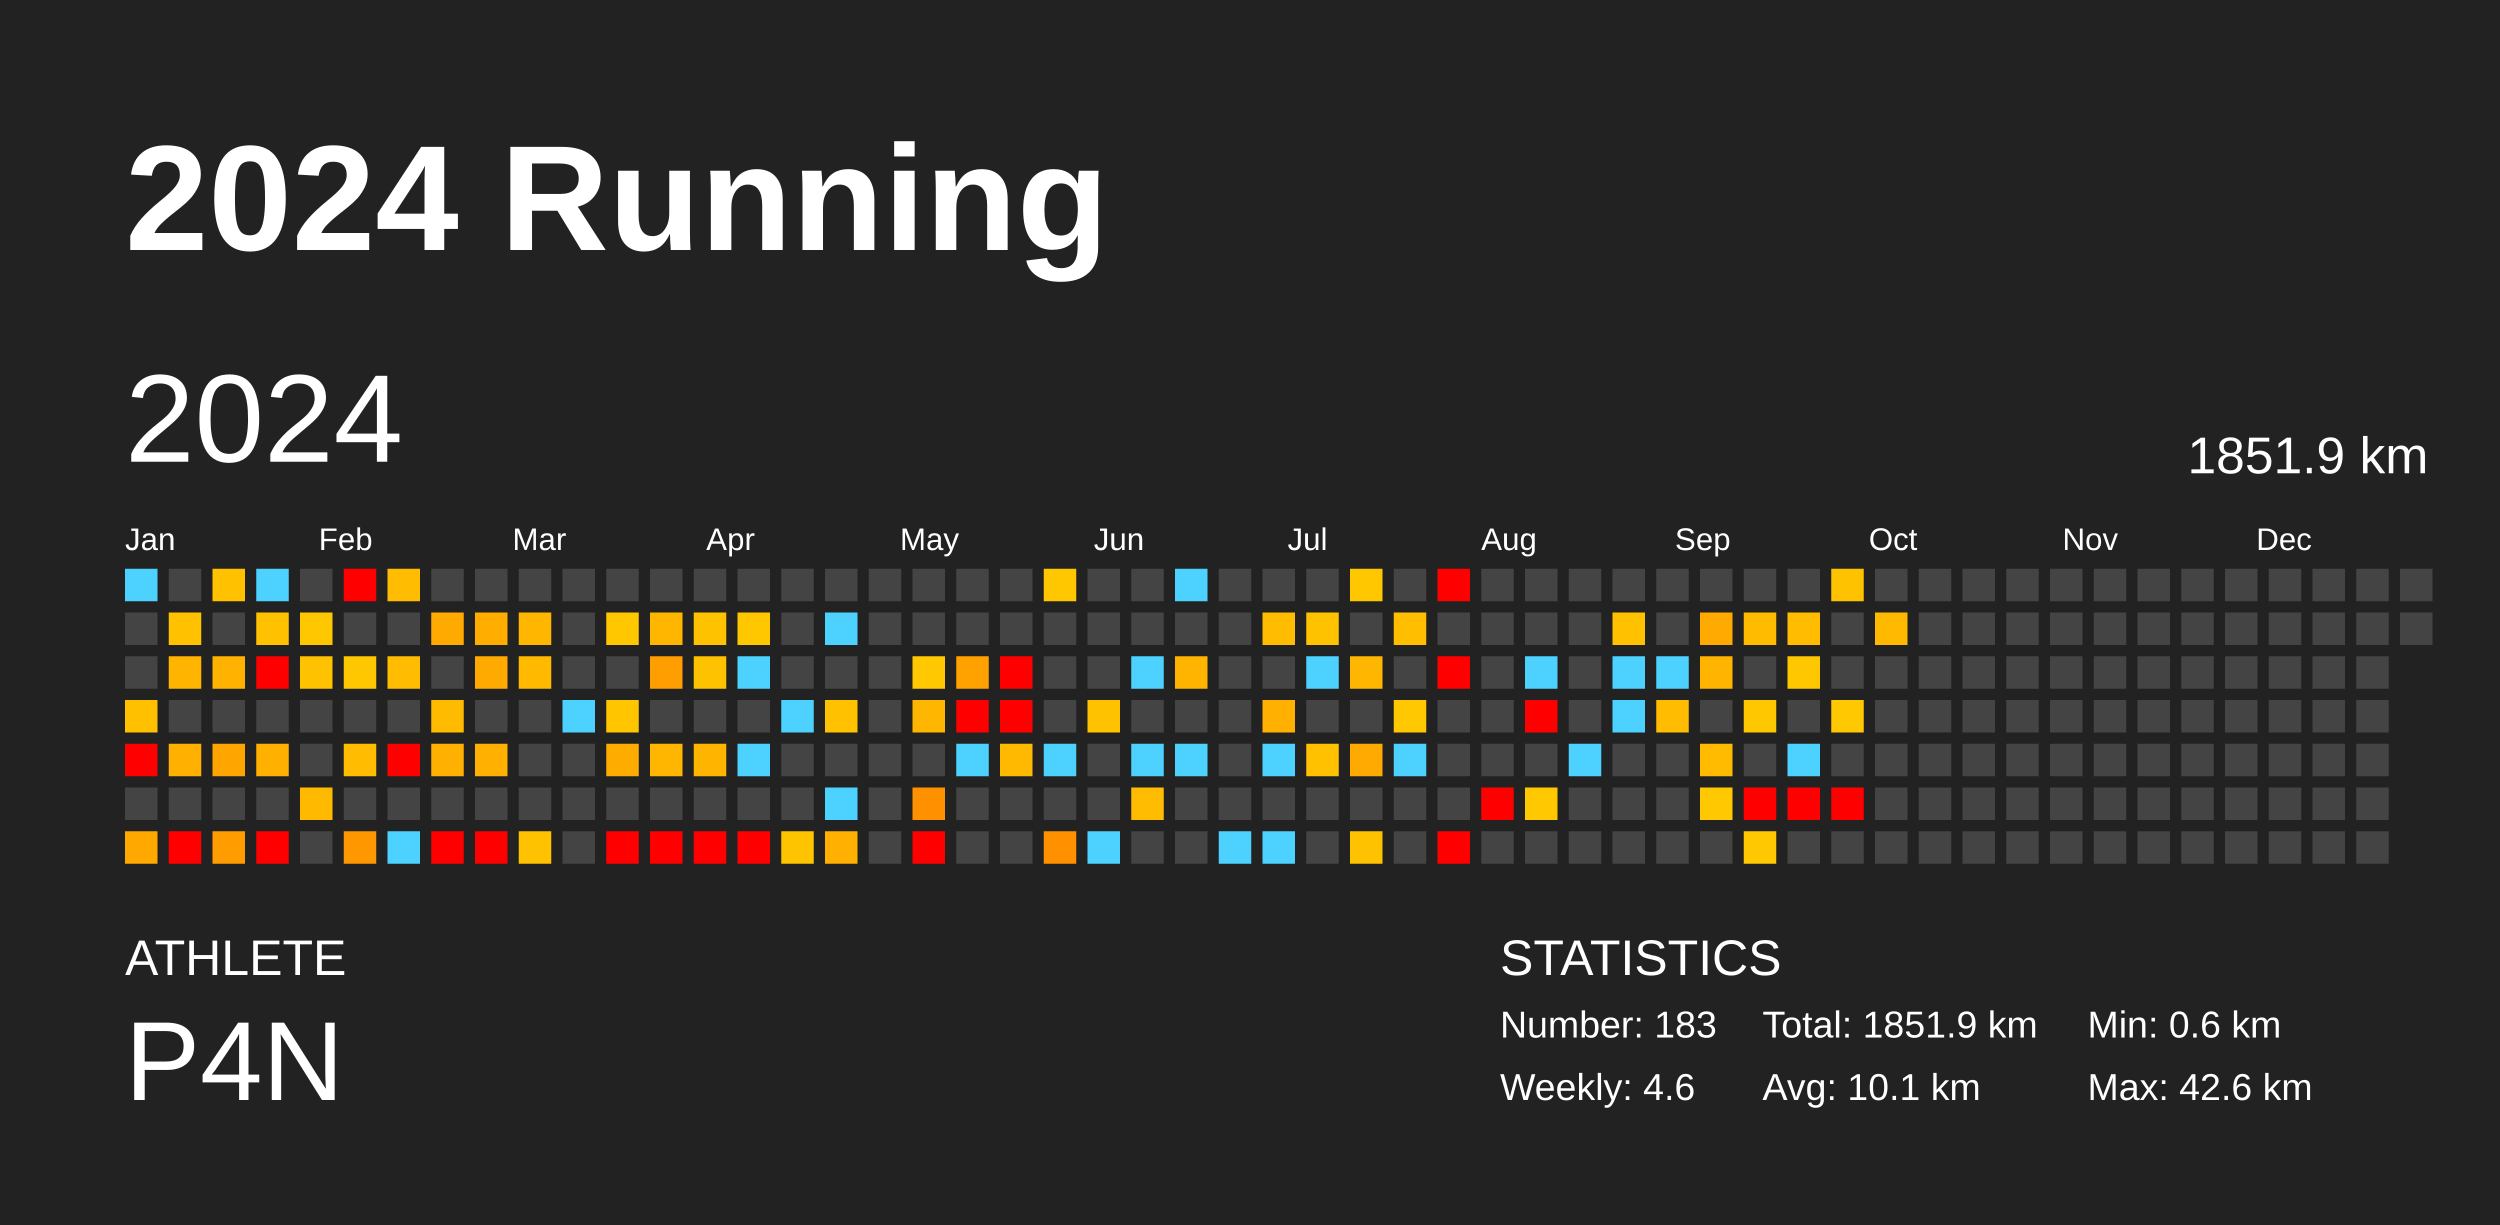
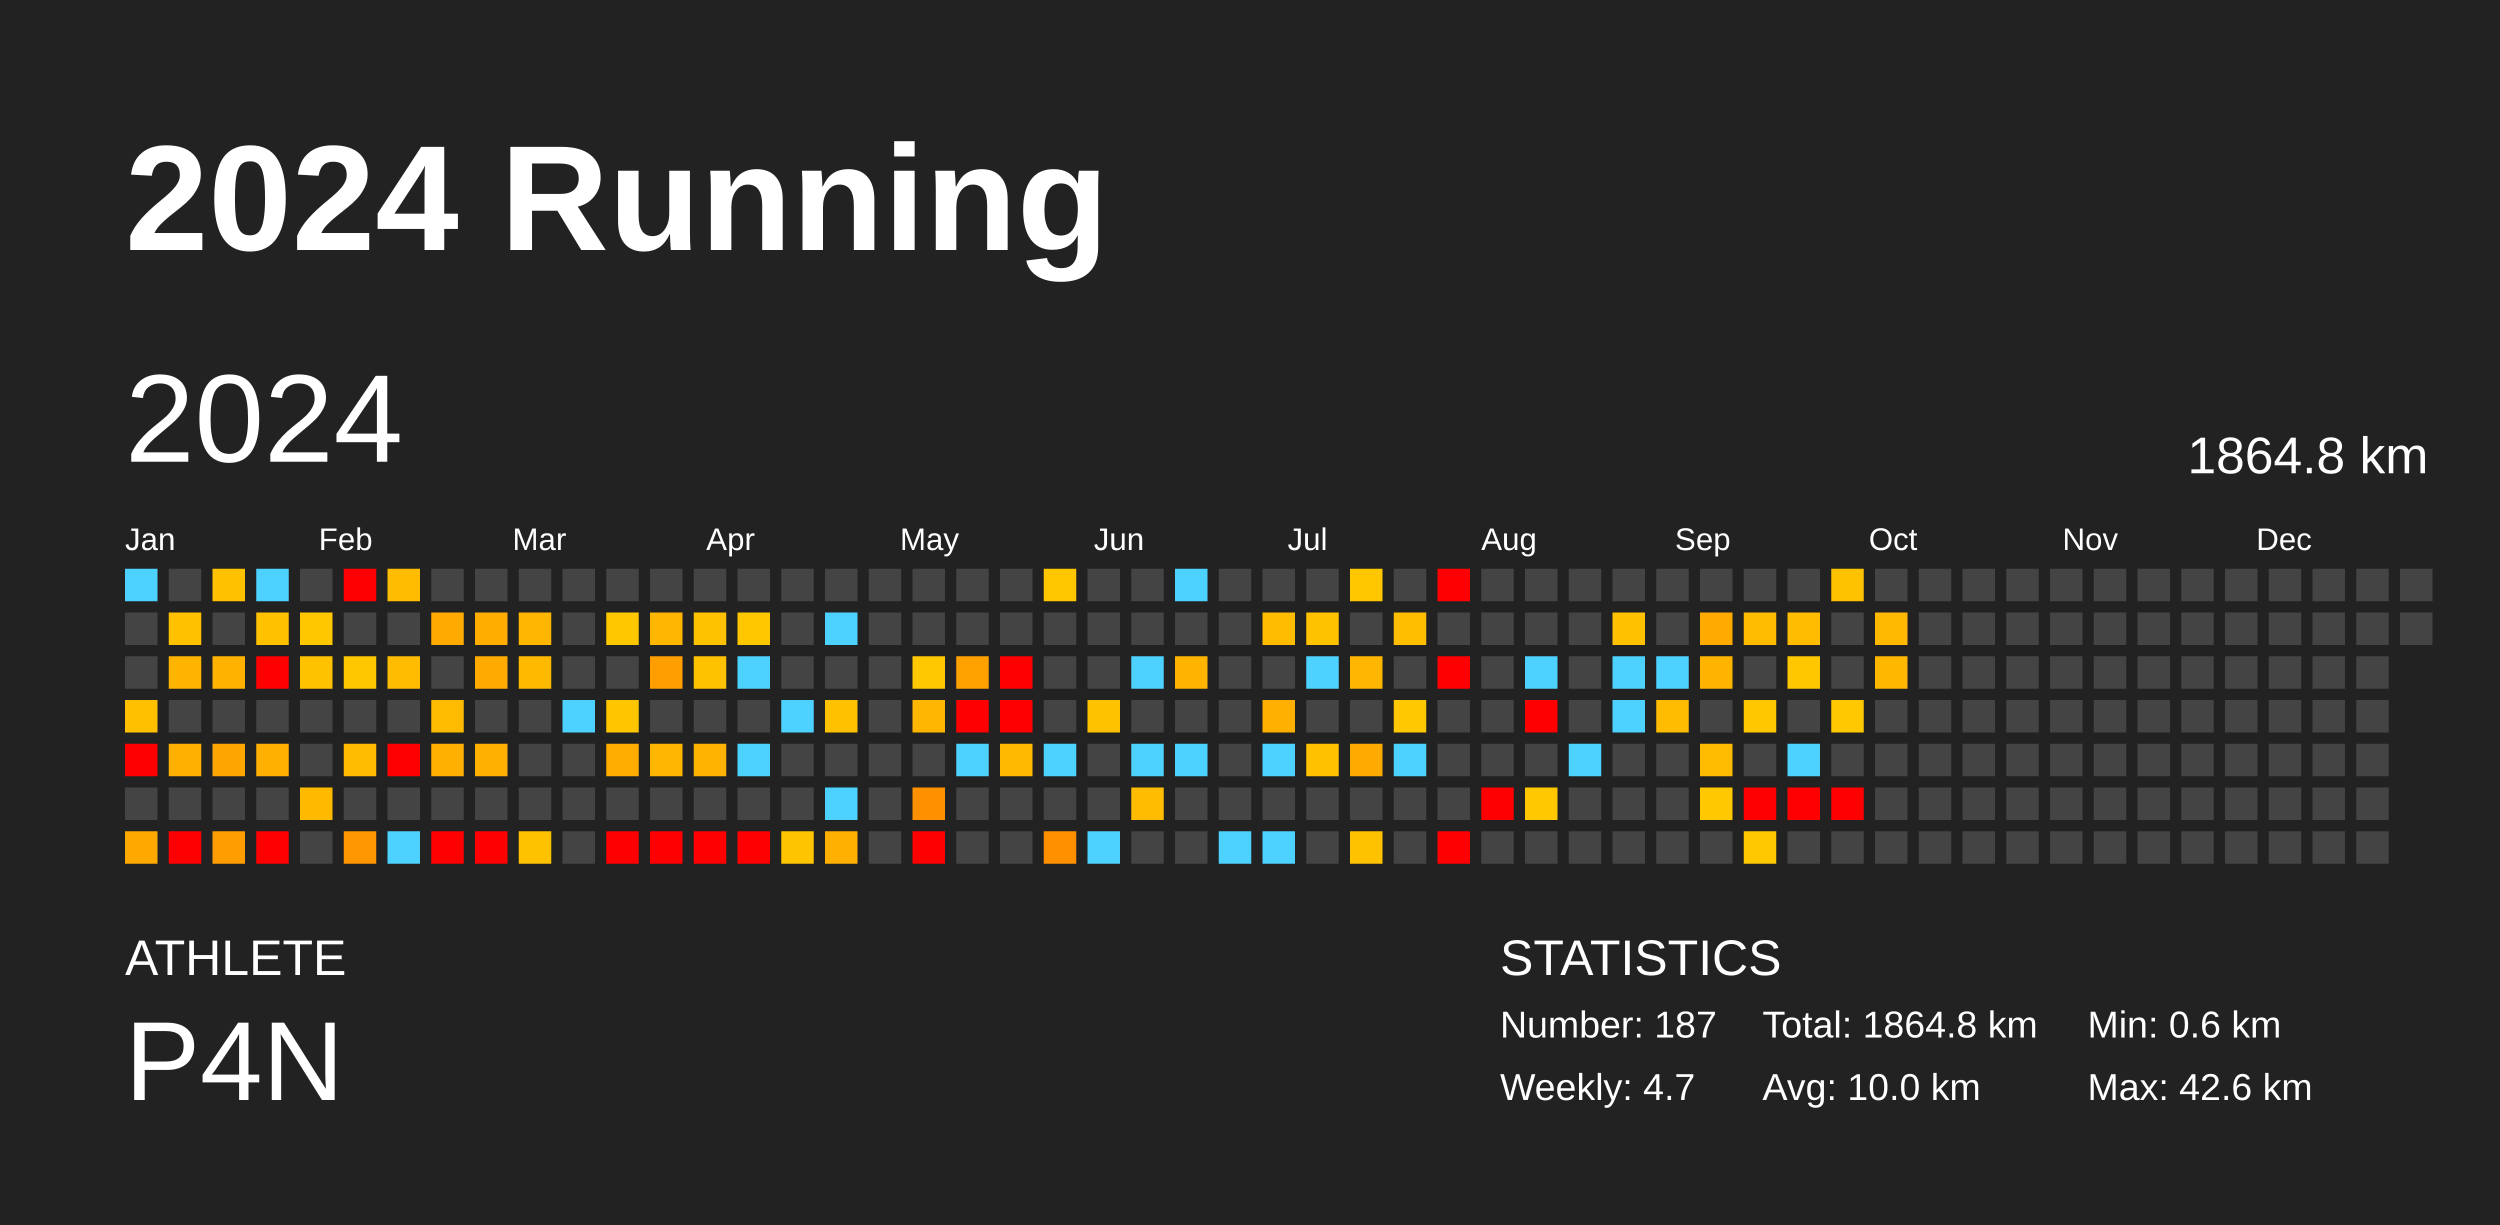
<svg xmlns="http://www.w3.org/2000/svg" baseProfile="full" height="98mm" version="1.1" viewBox="0,0,200,98" width="200mm">
  <defs />
  <rect fill="#222222" height="98" width="200" x="0" y="0" />
  <text fill="#FFFFFF" style="font-size:12px; font-family:Arial; font-weight:bold;" x="10" y="20">2024 Running</text>
  <text fill="#FFFFFF" style="font-size:4px; font-family:Arial" x="10" y="78">ATHLETE</text>
  <text fill="#FFFFFF" style="font-size:9px; font-family:Arial" x="10" y="88">P4N</text>
  <text fill="#FFFFFF" style="font-size:4px; font-family:Arial" x="120" y="78">STATISTICS</text>
-   <text fill="#FFFFFF" style="font-size:3px; font-family:Arial" x="120" y="83">Number: 183</text>
-   <text fill="#FFFFFF" style="font-size:3px; font-family:Arial" x="120" y="88">Weekly: 4.6</text>
-   <text fill="#FFFFFF" style="font-size:3px; font-family:Arial" x="141" y="83">Total: 1851.9 km</text>
-   <text fill="#FFFFFF" style="font-size:3px; font-family:Arial" x="141" y="88">Avg: 10.1 km</text>
+   <text fill="#FFFFFF" style="font-size:3px; font-family:Arial" x="120" y="83">Number: 187</text>
+   <text fill="#FFFFFF" style="font-size:3px; font-family:Arial" x="120" y="88">Weekly: 4.7</text>
+   <text fill="#FFFFFF" style="font-size:3px; font-family:Arial" x="141" y="83">Total: 1864.8 km</text>
+   <text fill="#FFFFFF" style="font-size:3px; font-family:Arial" x="141" y="88">Avg: 10.0 km</text>
  <text fill="#FFFFFF" style="font-size:3px; font-family:Arial" x="167" y="83">Min: 0.6 km</text>
  <text fill="#FFFFFF" style="font-size:3px; font-family:Arial" x="167" y="88">Max: 42.6 km</text>
  <text dominant-baseline="hanging" fill="#FFFFFF" style="font-size:10.0px; font-family:Arial;" x="10" y="30">2024</text>
-   <text dominant-baseline="hanging" fill="#FFFFFF" style="font-size:4.125px; font-family:Arial;" x="175" y="35">1851.9 km</text>
+   <text dominant-baseline="hanging" fill="#FFFFFF" style="font-size:4.125px; font-family:Arial;" x="175" y="35">1864.8 km</text>
  <text fill="#FFFFFF" style="font-size:2.5px; font-family:Arial" x="10.0" y="44">Jan</text>
  <text fill="#FFFFFF" style="font-size:2.5px; font-family:Arial" x="25.5" y="44">Feb</text>
  <text fill="#FFFFFF" style="font-size:2.5px; font-family:Arial" x="41.0" y="44">Mar</text>
  <text fill="#FFFFFF" style="font-size:2.5px; font-family:Arial" x="56.5" y="44">Apr</text>
  <text fill="#FFFFFF" style="font-size:2.5px; font-family:Arial" x="72.0" y="44">May</text>
  <text fill="#FFFFFF" style="font-size:2.5px; font-family:Arial" x="87.5" y="44">Jun</text>
  <text fill="#FFFFFF" style="font-size:2.5px; font-family:Arial" x="103.0" y="44">Jul</text>
  <text fill="#FFFFFF" style="font-size:2.5px; font-family:Arial" x="118.5" y="44">Aug</text>
  <text fill="#FFFFFF" style="font-size:2.5px; font-family:Arial" x="134.0" y="44">Sep</text>
  <text fill="#FFFFFF" style="font-size:2.5px; font-family:Arial" x="149.5" y="44">Oct</text>
  <text fill="#FFFFFF" style="font-size:2.5px; font-family:Arial" x="165.0" y="44">Nov</text>
  <text fill="#FFFFFF" style="font-size:2.5px; font-family:Arial" x="180.5" y="44">Dec</text>
  <rect fill="#4dd2ff" height="2.6" width="2.6" x="10.0" y="45.5" />
  <rect fill="#444444" height="2.6" width="2.6" x="10.0" y="49.0" />
  <rect fill="#444444" height="2.6" width="2.6" x="10.0" y="52.5" />
  <rect fill="#ffc000" height="2.6" width="2.6" x="10.0" y="56.0" />
  <rect fill="red" height="2.6" width="2.6" x="10.0" y="59.5" />
  <rect fill="#444444" height="2.6" width="2.6" x="10.0" y="63.0" />
  <rect fill="#ffa800" height="2.6" width="2.6" x="10.0" y="66.5" />
  <rect fill="#444444" height="2.6" width="2.6" x="13.5" y="45.5" />
  <rect fill="#ffc100" height="2.6" width="2.6" x="13.5" y="49.0" />
  <rect fill="#ffb400" height="2.6" width="2.6" x="13.5" y="52.5" />
  <rect fill="#444444" height="2.6" width="2.6" x="13.5" y="56.0" />
  <rect fill="#ffb000" height="2.6" width="2.6" x="13.5" y="59.5" />
  <rect fill="#444444" height="2.6" width="2.6" x="13.5" y="63.0" />
  <rect fill="red" height="2.6" width="2.6" x="13.5" y="66.5" />
  <rect fill="#ffc100" height="2.6" width="2.6" x="17.0" y="45.5" />
  <rect fill="#444444" height="2.6" width="2.6" x="17.0" y="49.0" />
  <rect fill="#ffb300" height="2.6" width="2.6" x="17.0" y="52.5" />
  <rect fill="#444444" height="2.6" width="2.6" x="17.0" y="56.0" />
  <rect fill="#ffa500" height="2.6" width="2.6" x="17.0" y="59.5" />
  <rect fill="#444444" height="2.6" width="2.6" x="17.0" y="63.0" />
  <rect fill="#ff9d00" height="2.6" width="2.6" x="17.0" y="66.5" />
  <rect fill="#4dd2ff" height="2.6" width="2.6" x="20.5" y="45.5" />
  <rect fill="#ffc100" height="2.6" width="2.6" x="20.5" y="49.0" />
  <rect fill="red" height="2.6" width="2.6" x="20.5" y="52.5" />
  <rect fill="#444444" height="2.6" width="2.6" x="20.5" y="56.0" />
  <rect fill="#ffb000" height="2.6" width="2.6" x="20.5" y="59.5" />
  <rect fill="#444444" height="2.6" width="2.6" x="20.5" y="63.0" />
  <rect fill="red" height="2.6" width="2.6" x="20.5" y="66.5" />
  <rect fill="#444444" height="2.6" width="2.6" x="24.0" y="45.5" />
  <rect fill="#ffc700" height="2.6" width="2.6" x="24.0" y="49.0" />
  <rect fill="#ffc200" height="2.6" width="2.6" x="24.0" y="52.5" />
  <rect fill="#444444" height="2.6" width="2.6" x="24.0" y="56.0" />
  <rect fill="#444444" height="2.6" width="2.6" x="24.0" y="59.5" />
  <rect fill="#ffba00" height="2.6" width="2.6" x="24.0" y="63.0" />
  <rect fill="#444444" height="2.6" width="2.6" x="24.0" y="66.5" />
  <rect fill="red" height="2.6" width="2.6" x="27.5" y="45.5" />
  <rect fill="#444444" height="2.6" width="2.6" x="27.5" y="49.0" />
  <rect fill="#ffc700" height="2.6" width="2.6" x="27.5" y="52.5" />
  <rect fill="#444444" height="2.6" width="2.6" x="27.5" y="56.0" />
  <rect fill="#ffbc00" height="2.6" width="2.6" x="27.5" y="59.5" />
  <rect fill="#444444" height="2.6" width="2.6" x="27.5" y="63.0" />
  <rect fill="#ff9800" height="2.6" width="2.6" x="27.5" y="66.5" />
  <rect fill="#ffbc00" height="2.6" width="2.6" x="31.0" y="45.5" />
  <rect fill="#444444" height="2.6" width="2.6" x="31.0" y="49.0" />
  <rect fill="#ffbc00" height="2.6" width="2.6" x="31.0" y="52.5" />
  <rect fill="#444444" height="2.6" width="2.6" x="31.0" y="56.0" />
  <rect fill="red" height="2.6" width="2.6" x="31.0" y="59.5" />
  <rect fill="#444444" height="2.6" width="2.6" x="31.0" y="63.0" />
  <rect fill="#4dd2ff" height="2.6" width="2.6" x="31.0" y="66.5" />
  <rect fill="#444444" height="2.6" width="2.6" x="34.5" y="45.5" />
  <rect fill="#ffaa00" height="2.6" width="2.6" x="34.5" y="49.0" />
  <rect fill="#444444" height="2.6" width="2.6" x="34.5" y="52.5" />
  <rect fill="#ffbb00" height="2.6" width="2.6" x="34.5" y="56.0" />
  <rect fill="#ffb000" height="2.6" width="2.6" x="34.5" y="59.5" />
  <rect fill="#444444" height="2.6" width="2.6" x="34.5" y="63.0" />
  <rect fill="red" height="2.6" width="2.6" x="34.5" y="66.5" />
  <rect fill="#444444" height="2.6" width="2.6" x="38.0" y="45.5" />
  <rect fill="#ffae00" height="2.6" width="2.6" x="38.0" y="49.0" />
  <rect fill="#ffaa00" height="2.6" width="2.6" x="38.0" y="52.5" />
  <rect fill="#444444" height="2.6" width="2.6" x="38.0" y="56.0" />
  <rect fill="#ffb000" height="2.6" width="2.6" x="38.0" y="59.5" />
  <rect fill="#444444" height="2.6" width="2.6" x="38.0" y="63.0" />
  <rect fill="red" height="2.6" width="2.6" x="38.0" y="66.5" />
  <rect fill="#444444" height="2.6" width="2.6" x="41.5" y="45.5" />
  <rect fill="#ffb600" height="2.6" width="2.6" x="41.5" y="49.0" />
  <rect fill="#ffba00" height="2.6" width="2.6" x="41.5" y="52.5" />
  <rect fill="#444444" height="2.6" width="2.6" x="41.5" y="56.0" />
  <rect fill="#444444" height="2.6" width="2.6" x="41.5" y="59.5" />
  <rect fill="#444444" height="2.6" width="2.6" x="41.5" y="63.0" />
  <rect fill="#ffc200" height="2.6" width="2.6" x="41.5" y="66.5" />
  <rect fill="#444444" height="2.6" width="2.6" x="45.0" y="45.5" />
  <rect fill="#444444" height="2.6" width="2.6" x="45.0" y="49.0" />
  <rect fill="#444444" height="2.6" width="2.6" x="45.0" y="52.5" />
  <rect fill="#4dd2ff" height="2.6" width="2.6" x="45.0" y="56.0" />
  <rect fill="#444444" height="2.6" width="2.6" x="45.0" y="59.5" />
  <rect fill="#444444" height="2.6" width="2.6" x="45.0" y="63.0" />
  <rect fill="#444444" height="2.6" width="2.6" x="45.0" y="66.5" />
  <rect fill="#444444" height="2.6" width="2.6" x="48.5" y="45.5" />
  <rect fill="#ffc700" height="2.6" width="2.6" x="48.5" y="49.0" />
  <rect fill="#444444" height="2.6" width="2.6" x="48.5" y="52.5" />
  <rect fill="#ffc600" height="2.6" width="2.6" x="48.5" y="56.0" />
  <rect fill="#ffac00" height="2.6" width="2.6" x="48.5" y="59.5" />
  <rect fill="#444444" height="2.6" width="2.6" x="48.5" y="63.0" />
  <rect fill="red" height="2.6" width="2.6" x="48.5" y="66.5" />
  <rect fill="#444444" height="2.6" width="2.6" x="52.0" y="45.5" />
  <rect fill="#ffb600" height="2.6" width="2.6" x="52.0" y="49.0" />
  <rect fill="#ff9e00" height="2.6" width="2.6" x="52.0" y="52.5" />
  <rect fill="#444444" height="2.6" width="2.6" x="52.0" y="56.0" />
  <rect fill="#ffb600" height="2.6" width="2.6" x="52.0" y="59.5" />
  <rect fill="#444444" height="2.6" width="2.6" x="52.0" y="63.0" />
  <rect fill="red" height="2.6" width="2.6" x="52.0" y="66.5" />
  <rect fill="#444444" height="2.6" width="2.6" x="55.5" y="45.5" />
  <rect fill="#ffc200" height="2.6" width="2.6" x="55.5" y="49.0" />
  <rect fill="#ffc200" height="2.6" width="2.6" x="55.5" y="52.5" />
  <rect fill="#444444" height="2.6" width="2.6" x="55.5" y="56.0" />
  <rect fill="#ffb400" height="2.6" width="2.6" x="55.5" y="59.5" />
  <rect fill="#444444" height="2.6" width="2.6" x="55.5" y="63.0" />
  <rect fill="red" height="2.6" width="2.6" x="55.5" y="66.5" />
  <rect fill="#444444" height="2.6" width="2.6" x="59.0" y="45.5" />
  <rect fill="#ffc700" height="2.6" width="2.6" x="59.0" y="49.0" />
  <rect fill="#4dd2ff" height="2.6" width="2.6" x="59.0" y="52.5" />
  <rect fill="#444444" height="2.6" width="2.6" x="59.0" y="56.0" />
  <rect fill="#4dd2ff" height="2.6" width="2.6" x="59.0" y="59.5" />
  <rect fill="#444444" height="2.6" width="2.6" x="59.0" y="63.0" />
  <rect fill="red" height="2.6" width="2.6" x="59.0" y="66.5" />
  <rect fill="#444444" height="2.6" width="2.6" x="62.5" y="45.5" />
  <rect fill="#444444" height="2.6" width="2.6" x="62.5" y="49.0" />
  <rect fill="#444444" height="2.6" width="2.6" x="62.5" y="52.5" />
  <rect fill="#4dd2ff" height="2.6" width="2.6" x="62.5" y="56.0" />
  <rect fill="#444444" height="2.6" width="2.6" x="62.5" y="59.5" />
  <rect fill="#444444" height="2.6" width="2.6" x="62.5" y="63.0" />
  <rect fill="#ffc400" height="2.6" width="2.6" x="62.5" y="66.5" />
  <rect fill="#444444" height="2.6" width="2.6" x="66.0" y="45.5" />
  <rect fill="#4dd2ff" height="2.6" width="2.6" x="66.0" y="49.0" />
  <rect fill="#444444" height="2.6" width="2.6" x="66.0" y="52.5" />
  <rect fill="#ffc100" height="2.6" width="2.6" x="66.0" y="56.0" />
  <rect fill="#444444" height="2.6" width="2.6" x="66.0" y="59.5" />
  <rect fill="#4dd2ff" height="2.6" width="2.6" x="66.0" y="63.0" />
  <rect fill="#ffb000" height="2.6" width="2.6" x="66.0" y="66.5" />
  <rect fill="#444444" height="2.6" width="2.6" x="69.5" y="45.5" />
  <rect fill="#444444" height="2.6" width="2.6" x="69.5" y="49.0" />
  <rect fill="#444444" height="2.6" width="2.6" x="69.5" y="52.5" />
  <rect fill="#444444" height="2.6" width="2.6" x="69.5" y="56.0" />
  <rect fill="#444444" height="2.6" width="2.6" x="69.5" y="59.5" />
  <rect fill="#444444" height="2.6" width="2.6" x="69.5" y="63.0" />
  <rect fill="#444444" height="2.6" width="2.6" x="69.5" y="66.5" />
  <rect fill="#444444" height="2.6" width="2.6" x="73.0" y="45.5" />
  <rect fill="#444444" height="2.6" width="2.6" x="73.0" y="49.0" />
  <rect fill="#ffc800" height="2.6" width="2.6" x="73.0" y="52.5" />
  <rect fill="#ffb600" height="2.6" width="2.6" x="73.0" y="56.0" />
  <rect fill="#444444" height="2.6" width="2.6" x="73.0" y="59.5" />
  <rect fill="#ff9100" height="2.6" width="2.6" x="73.0" y="63.0" />
  <rect fill="red" height="2.6" width="2.6" x="73.0" y="66.5" />
  <rect fill="#444444" height="2.6" width="2.6" x="76.5" y="45.5" />
  <rect fill="#444444" height="2.6" width="2.6" x="76.5" y="49.0" />
  <rect fill="#ffa200" height="2.6" width="2.6" x="76.5" y="52.5" />
  <rect fill="red" height="2.6" width="2.6" x="76.5" y="56.0" />
  <rect fill="#4dd2ff" height="2.6" width="2.6" x="76.5" y="59.5" />
  <rect fill="#444444" height="2.6" width="2.6" x="76.5" y="63.0" />
  <rect fill="#444444" height="2.6" width="2.6" x="76.5" y="66.5" />
  <rect fill="#444444" height="2.6" width="2.6" x="80.0" y="45.5" />
  <rect fill="#444444" height="2.6" width="2.6" x="80.0" y="49.0" />
  <rect fill="red" height="2.6" width="2.6" x="80.0" y="52.5" />
  <rect fill="red" height="2.6" width="2.6" x="80.0" y="56.0" />
  <rect fill="#ffb900" height="2.6" width="2.6" x="80.0" y="59.5" />
  <rect fill="#444444" height="2.6" width="2.6" x="80.0" y="63.0" />
  <rect fill="#444444" height="2.6" width="2.6" x="80.0" y="66.5" />
  <rect fill="#ffc700" height="2.6" width="2.6" x="83.5" y="45.5" />
  <rect fill="#444444" height="2.6" width="2.6" x="83.5" y="49.0" />
  <rect fill="#444444" height="2.6" width="2.6" x="83.5" y="52.5" />
  <rect fill="#444444" height="2.6" width="2.6" x="83.5" y="56.0" />
  <rect fill="#4dd2ff" height="2.6" width="2.6" x="83.5" y="59.5" />
  <rect fill="#444444" height="2.6" width="2.6" x="83.5" y="63.0" />
  <rect fill="#ff9100" height="2.6" width="2.6" x="83.5" y="66.5" />
  <rect fill="#444444" height="2.6" width="2.6" x="87.0" y="45.5" />
  <rect fill="#444444" height="2.6" width="2.6" x="87.0" y="49.0" />
  <rect fill="#444444" height="2.6" width="2.6" x="87.0" y="52.5" />
  <rect fill="#ffc200" height="2.6" width="2.6" x="87.0" y="56.0" />
  <rect fill="#444444" height="2.6" width="2.6" x="87.0" y="59.5" />
  <rect fill="#444444" height="2.6" width="2.6" x="87.0" y="63.0" />
  <rect fill="#4dd2ff" height="2.6" width="2.6" x="87.0" y="66.5" />
  <rect fill="#444444" height="2.6" width="2.6" x="90.5" y="45.5" />
  <rect fill="#444444" height="2.6" width="2.6" x="90.5" y="49.0" />
  <rect fill="#4dd2ff" height="2.6" width="2.6" x="90.5" y="52.5" />
  <rect fill="#444444" height="2.6" width="2.6" x="90.5" y="56.0" />
  <rect fill="#4dd2ff" height="2.6" width="2.6" x="90.5" y="59.5" />
  <rect fill="#ffbc00" height="2.6" width="2.6" x="90.5" y="63.0" />
  <rect fill="#444444" height="2.6" width="2.6" x="90.5" y="66.5" />
  <rect fill="#4dd2ff" height="2.6" width="2.6" x="94.0" y="45.5" />
  <rect fill="#444444" height="2.6" width="2.6" x="94.0" y="49.0" />
  <rect fill="#ffb400" height="2.6" width="2.6" x="94.0" y="52.5" />
  <rect fill="#444444" height="2.6" width="2.6" x="94.0" y="56.0" />
  <rect fill="#4dd2ff" height="2.6" width="2.6" x="94.0" y="59.5" />
  <rect fill="#444444" height="2.6" width="2.6" x="94.0" y="63.0" />
  <rect fill="#444444" height="2.6" width="2.6" x="94.0" y="66.5" />
  <rect fill="#444444" height="2.6" width="2.6" x="97.5" y="45.5" />
  <rect fill="#444444" height="2.6" width="2.6" x="97.5" y="49.0" />
  <rect fill="#444444" height="2.6" width="2.6" x="97.5" y="52.5" />
  <rect fill="#444444" height="2.6" width="2.6" x="97.5" y="56.0" />
  <rect fill="#444444" height="2.6" width="2.6" x="97.5" y="59.5" />
  <rect fill="#444444" height="2.6" width="2.6" x="97.5" y="63.0" />
  <rect fill="#4dd2ff" height="2.6" width="2.6" x="97.5" y="66.5" />
  <rect fill="#444444" height="2.6" width="2.6" x="101.0" y="45.5" />
  <rect fill="#ffbc00" height="2.6" width="2.6" x="101.0" y="49.0" />
  <rect fill="#444444" height="2.6" width="2.6" x="101.0" y="52.5" />
  <rect fill="#ffb000" height="2.6" width="2.6" x="101.0" y="56.0" />
  <rect fill="#4dd2ff" height="2.6" width="2.6" x="101.0" y="59.5" />
  <rect fill="#444444" height="2.6" width="2.6" x="101.0" y="63.0" />
  <rect fill="#4dd2ff" height="2.6" width="2.6" x="101.0" y="66.5" />
  <rect fill="#444444" height="2.6" width="2.6" x="104.5" y="45.5" />
  <rect fill="#ffc200" height="2.6" width="2.6" x="104.5" y="49.0" />
  <rect fill="#4dd2ff" height="2.6" width="2.6" x="104.5" y="52.5" />
  <rect fill="#444444" height="2.6" width="2.6" x="104.5" y="56.0" />
  <rect fill="#ffc100" height="2.6" width="2.6" x="104.5" y="59.5" />
  <rect fill="#444444" height="2.6" width="2.6" x="104.5" y="63.0" />
  <rect fill="#444444" height="2.6" width="2.6" x="104.5" y="66.5" />
  <rect fill="#ffc700" height="2.6" width="2.6" x="108.0" y="45.5" />
  <rect fill="#444444" height="2.6" width="2.6" x="108.0" y="49.0" />
  <rect fill="#ffb600" height="2.6" width="2.6" x="108.0" y="52.5" />
  <rect fill="#444444" height="2.6" width="2.6" x="108.0" y="56.0" />
  <rect fill="#ffaa00" height="2.6" width="2.6" x="108.0" y="59.5" />
  <rect fill="#444444" height="2.6" width="2.6" x="108.0" y="63.0" />
  <rect fill="#ffc200" height="2.6" width="2.6" x="108.0" y="66.5" />
  <rect fill="#444444" height="2.6" width="2.6" x="111.5" y="45.5" />
  <rect fill="#ffbf00" height="2.6" width="2.6" x="111.5" y="49.0" />
  <rect fill="#444444" height="2.6" width="2.6" x="111.5" y="52.5" />
  <rect fill="#ffc800" height="2.6" width="2.6" x="111.5" y="56.0" />
  <rect fill="#4dd2ff" height="2.6" width="2.6" x="111.5" y="59.5" />
  <rect fill="#444444" height="2.6" width="2.6" x="111.5" y="63.0" />
  <rect fill="#444444" height="2.6" width="2.6" x="111.5" y="66.5" />
  <rect fill="red" height="2.6" width="2.6" x="115.0" y="45.5" />
  <rect fill="#444444" height="2.6" width="2.6" x="115.0" y="49.0" />
  <rect fill="red" height="2.6" width="2.6" x="115.0" y="52.5" />
  <rect fill="#444444" height="2.6" width="2.6" x="115.0" y="56.0" />
  <rect fill="#444444" height="2.6" width="2.6" x="115.0" y="59.5" />
  <rect fill="#444444" height="2.6" width="2.6" x="115.0" y="63.0" />
  <rect fill="red" height="2.6" width="2.6" x="115.0" y="66.5" />
  <rect fill="#444444" height="2.6" width="2.6" x="118.5" y="45.5" />
  <rect fill="#444444" height="2.6" width="2.6" x="118.5" y="49.0" />
  <rect fill="#444444" height="2.6" width="2.6" x="118.5" y="52.5" />
  <rect fill="#444444" height="2.6" width="2.6" x="118.5" y="56.0" />
  <rect fill="#444444" height="2.6" width="2.6" x="118.5" y="59.5" />
  <rect fill="red" height="2.6" width="2.6" x="118.5" y="63.0" />
  <rect fill="#444444" height="2.6" width="2.6" x="118.5" y="66.5" />
  <rect fill="#444444" height="2.6" width="2.6" x="122.0" y="45.5" />
  <rect fill="#444444" height="2.6" width="2.6" x="122.0" y="49.0" />
  <rect fill="#4dd2ff" height="2.6" width="2.6" x="122.0" y="52.5" />
  <rect fill="red" height="2.6" width="2.6" x="122.0" y="56.0" />
  <rect fill="#444444" height="2.6" width="2.6" x="122.0" y="59.5" />
  <rect fill="#ffc800" height="2.6" width="2.6" x="122.0" y="63.0" />
  <rect fill="#444444" height="2.6" width="2.6" x="122.0" y="66.5" />
  <rect fill="#444444" height="2.6" width="2.6" x="125.5" y="45.5" />
  <rect fill="#444444" height="2.6" width="2.6" x="125.5" y="49.0" />
  <rect fill="#444444" height="2.6" width="2.6" x="125.5" y="52.5" />
  <rect fill="#444444" height="2.6" width="2.6" x="125.5" y="56.0" />
  <rect fill="#4dd2ff" height="2.6" width="2.6" x="125.5" y="59.5" />
  <rect fill="#444444" height="2.6" width="2.6" x="125.5" y="63.0" />
  <rect fill="#444444" height="2.6" width="2.6" x="125.5" y="66.5" />
  <rect fill="#444444" height="2.6" width="2.6" x="129.0" y="45.5" />
  <rect fill="#ffc100" height="2.6" width="2.6" x="129.0" y="49.0" />
  <rect fill="#4dd2ff" height="2.6" width="2.6" x="129.0" y="52.5" />
  <rect fill="#4dd2ff" height="2.6" width="2.6" x="129.0" y="56.0" />
  <rect fill="#444444" height="2.6" width="2.6" x="129.0" y="59.5" />
  <rect fill="#444444" height="2.6" width="2.6" x="129.0" y="63.0" />
  <rect fill="#444444" height="2.6" width="2.6" x="129.0" y="66.5" />
  <rect fill="#444444" height="2.6" width="2.6" x="132.5" y="45.5" />
  <rect fill="#444444" height="2.6" width="2.6" x="132.5" y="49.0" />
  <rect fill="#4dd2ff" height="2.6" width="2.6" x="132.5" y="52.5" />
  <rect fill="#ffbc00" height="2.6" width="2.6" x="132.5" y="56.0" />
  <rect fill="#444444" height="2.6" width="2.6" x="132.5" y="59.5" />
  <rect fill="#444444" height="2.6" width="2.6" x="132.5" y="63.0" />
  <rect fill="#444444" height="2.6" width="2.6" x="132.5" y="66.5" />
  <rect fill="#444444" height="2.6" width="2.6" x="136.0" y="45.5" />
  <rect fill="#ffaa00" height="2.6" width="2.6" x="136.0" y="49.0" />
  <rect fill="#ffb500" height="2.6" width="2.6" x="136.0" y="52.5" />
  <rect fill="#444444" height="2.6" width="2.6" x="136.0" y="56.0" />
  <rect fill="#ffbb00" height="2.6" width="2.6" x="136.0" y="59.5" />
  <rect fill="#ffc800" height="2.6" width="2.6" x="136.0" y="63.0" />
  <rect fill="#444444" height="2.6" width="2.6" x="136.0" y="66.5" />
  <rect fill="#444444" height="2.6" width="2.6" x="139.5" y="45.5" />
  <rect fill="#ffbb00" height="2.6" width="2.6" x="139.5" y="49.0" />
  <rect fill="#444444" height="2.6" width="2.6" x="139.5" y="52.5" />
  <rect fill="#ffc700" height="2.6" width="2.6" x="139.5" y="56.0" />
  <rect fill="#444444" height="2.6" width="2.6" x="139.5" y="59.5" />
  <rect fill="red" height="2.6" width="2.6" x="139.5" y="63.0" />
  <rect fill="#ffc800" height="2.6" width="2.6" x="139.5" y="66.5" />
  <rect fill="#444444" height="2.6" width="2.6" x="143.0" y="45.5" />
  <rect fill="#ffbc00" height="2.6" width="2.6" x="143.0" y="49.0" />
  <rect fill="#ffc700" height="2.6" width="2.6" x="143.0" y="52.5" />
  <rect fill="#444444" height="2.6" width="2.6" x="143.0" y="56.0" />
  <rect fill="#4dd2ff" height="2.6" width="2.6" x="143.0" y="59.5" />
  <rect fill="red" height="2.6" width="2.6" x="143.0" y="63.0" />
  <rect fill="#444444" height="2.6" width="2.6" x="143.0" y="66.5" />
  <rect fill="#ffc200" height="2.6" width="2.6" x="146.5" y="45.5" />
  <rect fill="#444444" height="2.6" width="2.6" x="146.5" y="49.0" />
  <rect fill="#444444" height="2.6" width="2.6" x="146.5" y="52.5" />
  <rect fill="#ffc800" height="2.6" width="2.6" x="146.5" y="56.0" />
  <rect fill="#444444" height="2.6" width="2.6" x="146.5" y="59.5" />
  <rect fill="red" height="2.6" width="2.6" x="146.5" y="63.0" />
  <rect fill="#444444" height="2.6" width="2.6" x="146.5" y="66.5" />
  <rect fill="#444444" height="2.6" width="2.6" x="150.0" y="45.5" />
  <rect fill="#ffb900" height="2.6" width="2.6" x="150.0" y="49.0" />
-   <rect fill="#444444" height="2.6" width="2.6" x="150.0" y="52.5" />
+   <rect fill="#ffb700" height="2.6" width="2.6" x="150.0" y="52.5" />
  <rect fill="#444444" height="2.6" width="2.6" x="150.0" y="56.0" />
  <rect fill="#444444" height="2.6" width="2.6" x="150.0" y="59.5" />
  <rect fill="#444444" height="2.6" width="2.6" x="150.0" y="63.0" />
  <rect fill="#444444" height="2.6" width="2.6" x="150.0" y="66.5" />
  <rect fill="#444444" height="2.6" width="2.6" x="153.5" y="45.5" />
  <rect fill="#444444" height="2.6" width="2.6" x="153.5" y="49.0" />
  <rect fill="#444444" height="2.6" width="2.6" x="153.5" y="52.5" />
  <rect fill="#444444" height="2.6" width="2.6" x="153.5" y="56.0" />
  <rect fill="#444444" height="2.6" width="2.6" x="153.5" y="59.5" />
  <rect fill="#444444" height="2.6" width="2.6" x="153.5" y="63.0" />
  <rect fill="#444444" height="2.6" width="2.6" x="153.5" y="66.5" />
  <rect fill="#444444" height="2.6" width="2.6" x="157.0" y="45.5" />
  <rect fill="#444444" height="2.6" width="2.6" x="157.0" y="49.0" />
  <rect fill="#444444" height="2.6" width="2.6" x="157.0" y="52.5" />
  <rect fill="#444444" height="2.6" width="2.6" x="157.0" y="56.0" />
  <rect fill="#444444" height="2.6" width="2.6" x="157.0" y="59.5" />
  <rect fill="#444444" height="2.6" width="2.6" x="157.0" y="63.0" />
  <rect fill="#444444" height="2.6" width="2.6" x="157.0" y="66.5" />
  <rect fill="#444444" height="2.6" width="2.6" x="160.5" y="45.5" />
  <rect fill="#444444" height="2.6" width="2.6" x="160.5" y="49.0" />
  <rect fill="#444444" height="2.6" width="2.6" x="160.5" y="52.5" />
  <rect fill="#444444" height="2.6" width="2.6" x="160.5" y="56.0" />
  <rect fill="#444444" height="2.6" width="2.6" x="160.5" y="59.5" />
  <rect fill="#444444" height="2.6" width="2.6" x="160.5" y="63.0" />
  <rect fill="#444444" height="2.6" width="2.6" x="160.5" y="66.5" />
  <rect fill="#444444" height="2.6" width="2.6" x="164.0" y="45.5" />
  <rect fill="#444444" height="2.6" width="2.6" x="164.0" y="49.0" />
  <rect fill="#444444" height="2.6" width="2.6" x="164.0" y="52.5" />
  <rect fill="#444444" height="2.6" width="2.6" x="164.0" y="56.0" />
  <rect fill="#444444" height="2.6" width="2.6" x="164.0" y="59.5" />
  <rect fill="#444444" height="2.6" width="2.6" x="164.0" y="63.0" />
  <rect fill="#444444" height="2.6" width="2.6" x="164.0" y="66.5" />
  <rect fill="#444444" height="2.6" width="2.6" x="167.5" y="45.5" />
  <rect fill="#444444" height="2.6" width="2.6" x="167.5" y="49.0" />
  <rect fill="#444444" height="2.6" width="2.6" x="167.5" y="52.5" />
  <rect fill="#444444" height="2.6" width="2.6" x="167.5" y="56.0" />
  <rect fill="#444444" height="2.6" width="2.6" x="167.5" y="59.5" />
  <rect fill="#444444" height="2.6" width="2.6" x="167.5" y="63.0" />
  <rect fill="#444444" height="2.6" width="2.6" x="167.5" y="66.5" />
  <rect fill="#444444" height="2.6" width="2.6" x="171.0" y="45.5" />
  <rect fill="#444444" height="2.6" width="2.6" x="171.0" y="49.0" />
  <rect fill="#444444" height="2.6" width="2.6" x="171.0" y="52.5" />
  <rect fill="#444444" height="2.6" width="2.6" x="171.0" y="56.0" />
  <rect fill="#444444" height="2.6" width="2.6" x="171.0" y="59.5" />
  <rect fill="#444444" height="2.6" width="2.6" x="171.0" y="63.0" />
  <rect fill="#444444" height="2.6" width="2.6" x="171.0" y="66.5" />
  <rect fill="#444444" height="2.6" width="2.6" x="174.5" y="45.5" />
  <rect fill="#444444" height="2.6" width="2.6" x="174.5" y="49.0" />
  <rect fill="#444444" height="2.6" width="2.6" x="174.5" y="52.5" />
  <rect fill="#444444" height="2.6" width="2.6" x="174.5" y="56.0" />
  <rect fill="#444444" height="2.6" width="2.6" x="174.5" y="59.5" />
  <rect fill="#444444" height="2.6" width="2.6" x="174.5" y="63.0" />
  <rect fill="#444444" height="2.6" width="2.6" x="174.5" y="66.5" />
  <rect fill="#444444" height="2.6" width="2.6" x="178.0" y="45.5" />
  <rect fill="#444444" height="2.6" width="2.6" x="178.0" y="49.0" />
  <rect fill="#444444" height="2.6" width="2.6" x="178.0" y="52.5" />
  <rect fill="#444444" height="2.6" width="2.6" x="178.0" y="56.0" />
  <rect fill="#444444" height="2.6" width="2.6" x="178.0" y="59.5" />
  <rect fill="#444444" height="2.6" width="2.6" x="178.0" y="63.0" />
  <rect fill="#444444" height="2.6" width="2.6" x="178.0" y="66.5" />
  <rect fill="#444444" height="2.6" width="2.6" x="181.5" y="45.5" />
  <rect fill="#444444" height="2.6" width="2.6" x="181.5" y="49.0" />
  <rect fill="#444444" height="2.6" width="2.6" x="181.5" y="52.5" />
  <rect fill="#444444" height="2.6" width="2.6" x="181.5" y="56.0" />
  <rect fill="#444444" height="2.6" width="2.6" x="181.5" y="59.5" />
  <rect fill="#444444" height="2.6" width="2.6" x="181.5" y="63.0" />
  <rect fill="#444444" height="2.6" width="2.6" x="181.5" y="66.5" />
  <rect fill="#444444" height="2.6" width="2.6" x="185.0" y="45.5" />
  <rect fill="#444444" height="2.6" width="2.6" x="185.0" y="49.0" />
  <rect fill="#444444" height="2.6" width="2.6" x="185.0" y="52.5" />
  <rect fill="#444444" height="2.6" width="2.6" x="185.0" y="56.0" />
  <rect fill="#444444" height="2.6" width="2.6" x="185.0" y="59.5" />
  <rect fill="#444444" height="2.6" width="2.6" x="185.0" y="63.0" />
  <rect fill="#444444" height="2.6" width="2.6" x="185.0" y="66.5" />
  <rect fill="#444444" height="2.6" width="2.6" x="188.5" y="45.5" />
  <rect fill="#444444" height="2.6" width="2.6" x="188.5" y="49.0" />
  <rect fill="#444444" height="2.6" width="2.6" x="188.5" y="52.5" />
  <rect fill="#444444" height="2.6" width="2.6" x="188.5" y="56.0" />
  <rect fill="#444444" height="2.6" width="2.6" x="188.5" y="59.5" />
  <rect fill="#444444" height="2.6" width="2.6" x="188.5" y="63.0" />
  <rect fill="#444444" height="2.6" width="2.6" x="188.5" y="66.5" />
  <rect fill="#444444" height="2.6" width="2.6" x="192.0" y="45.5" />
  <rect fill="#444444" height="2.6" width="2.6" x="192.0" y="49.0" />
</svg>
